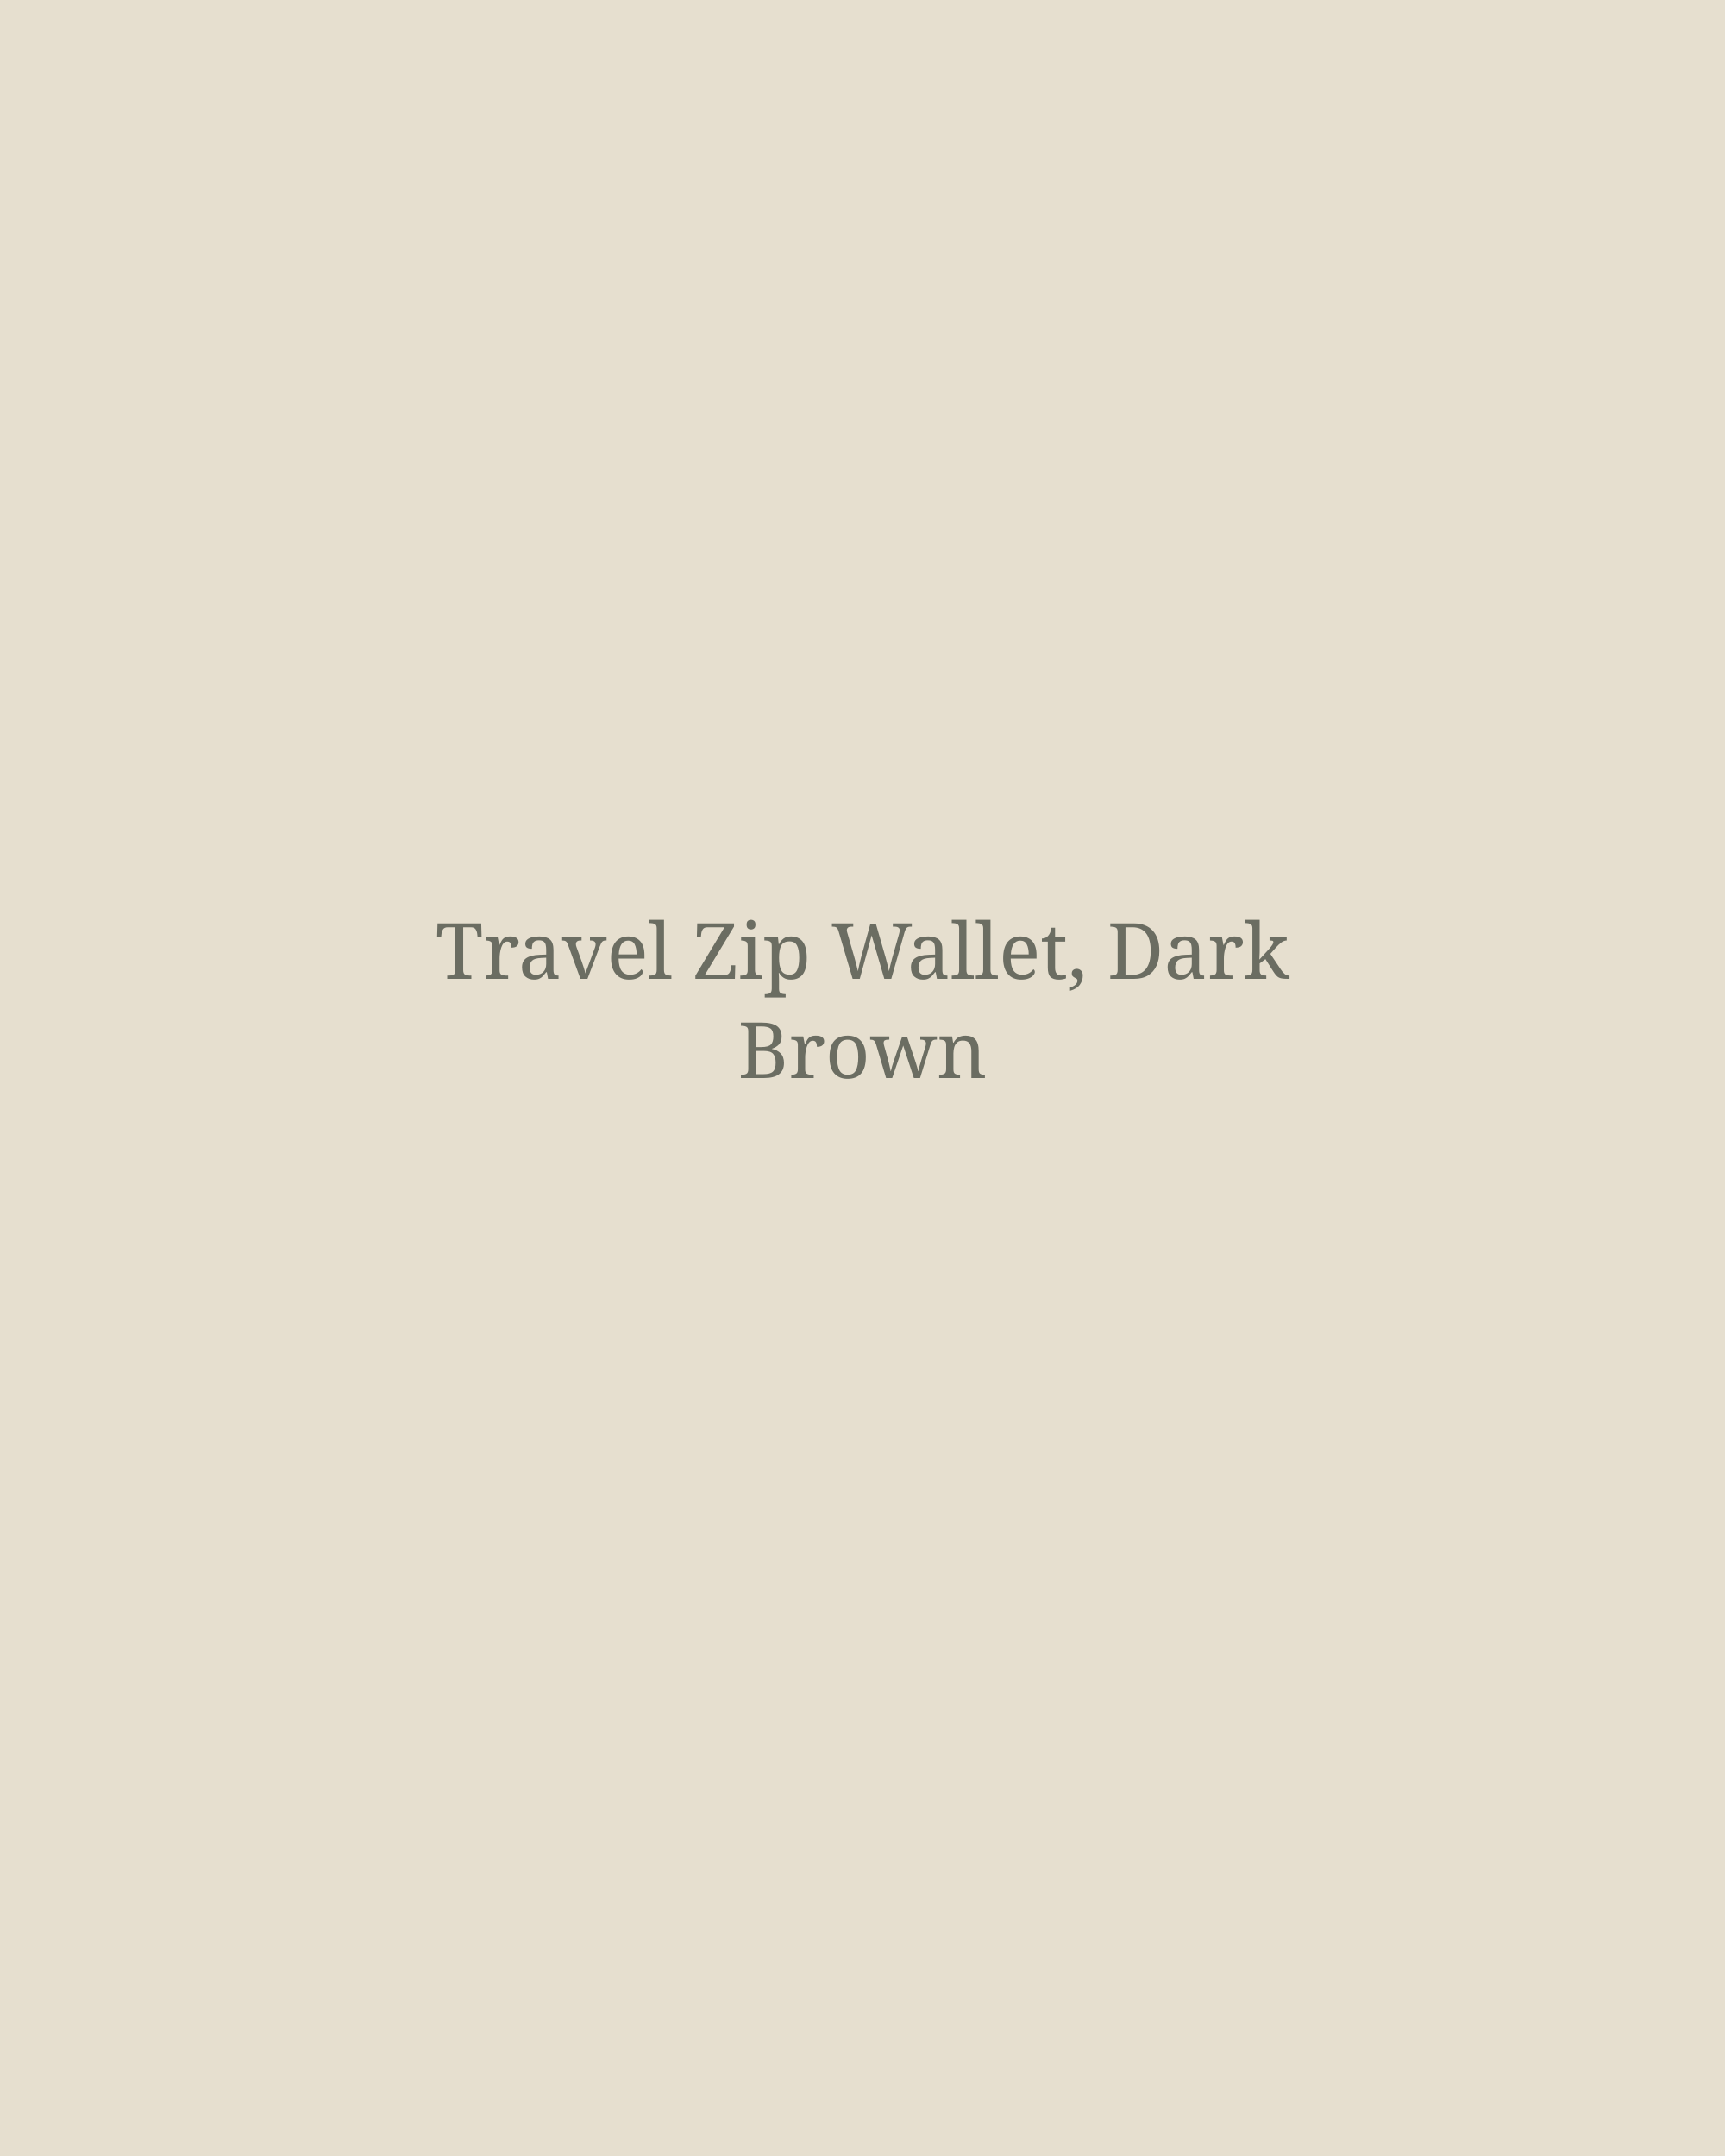
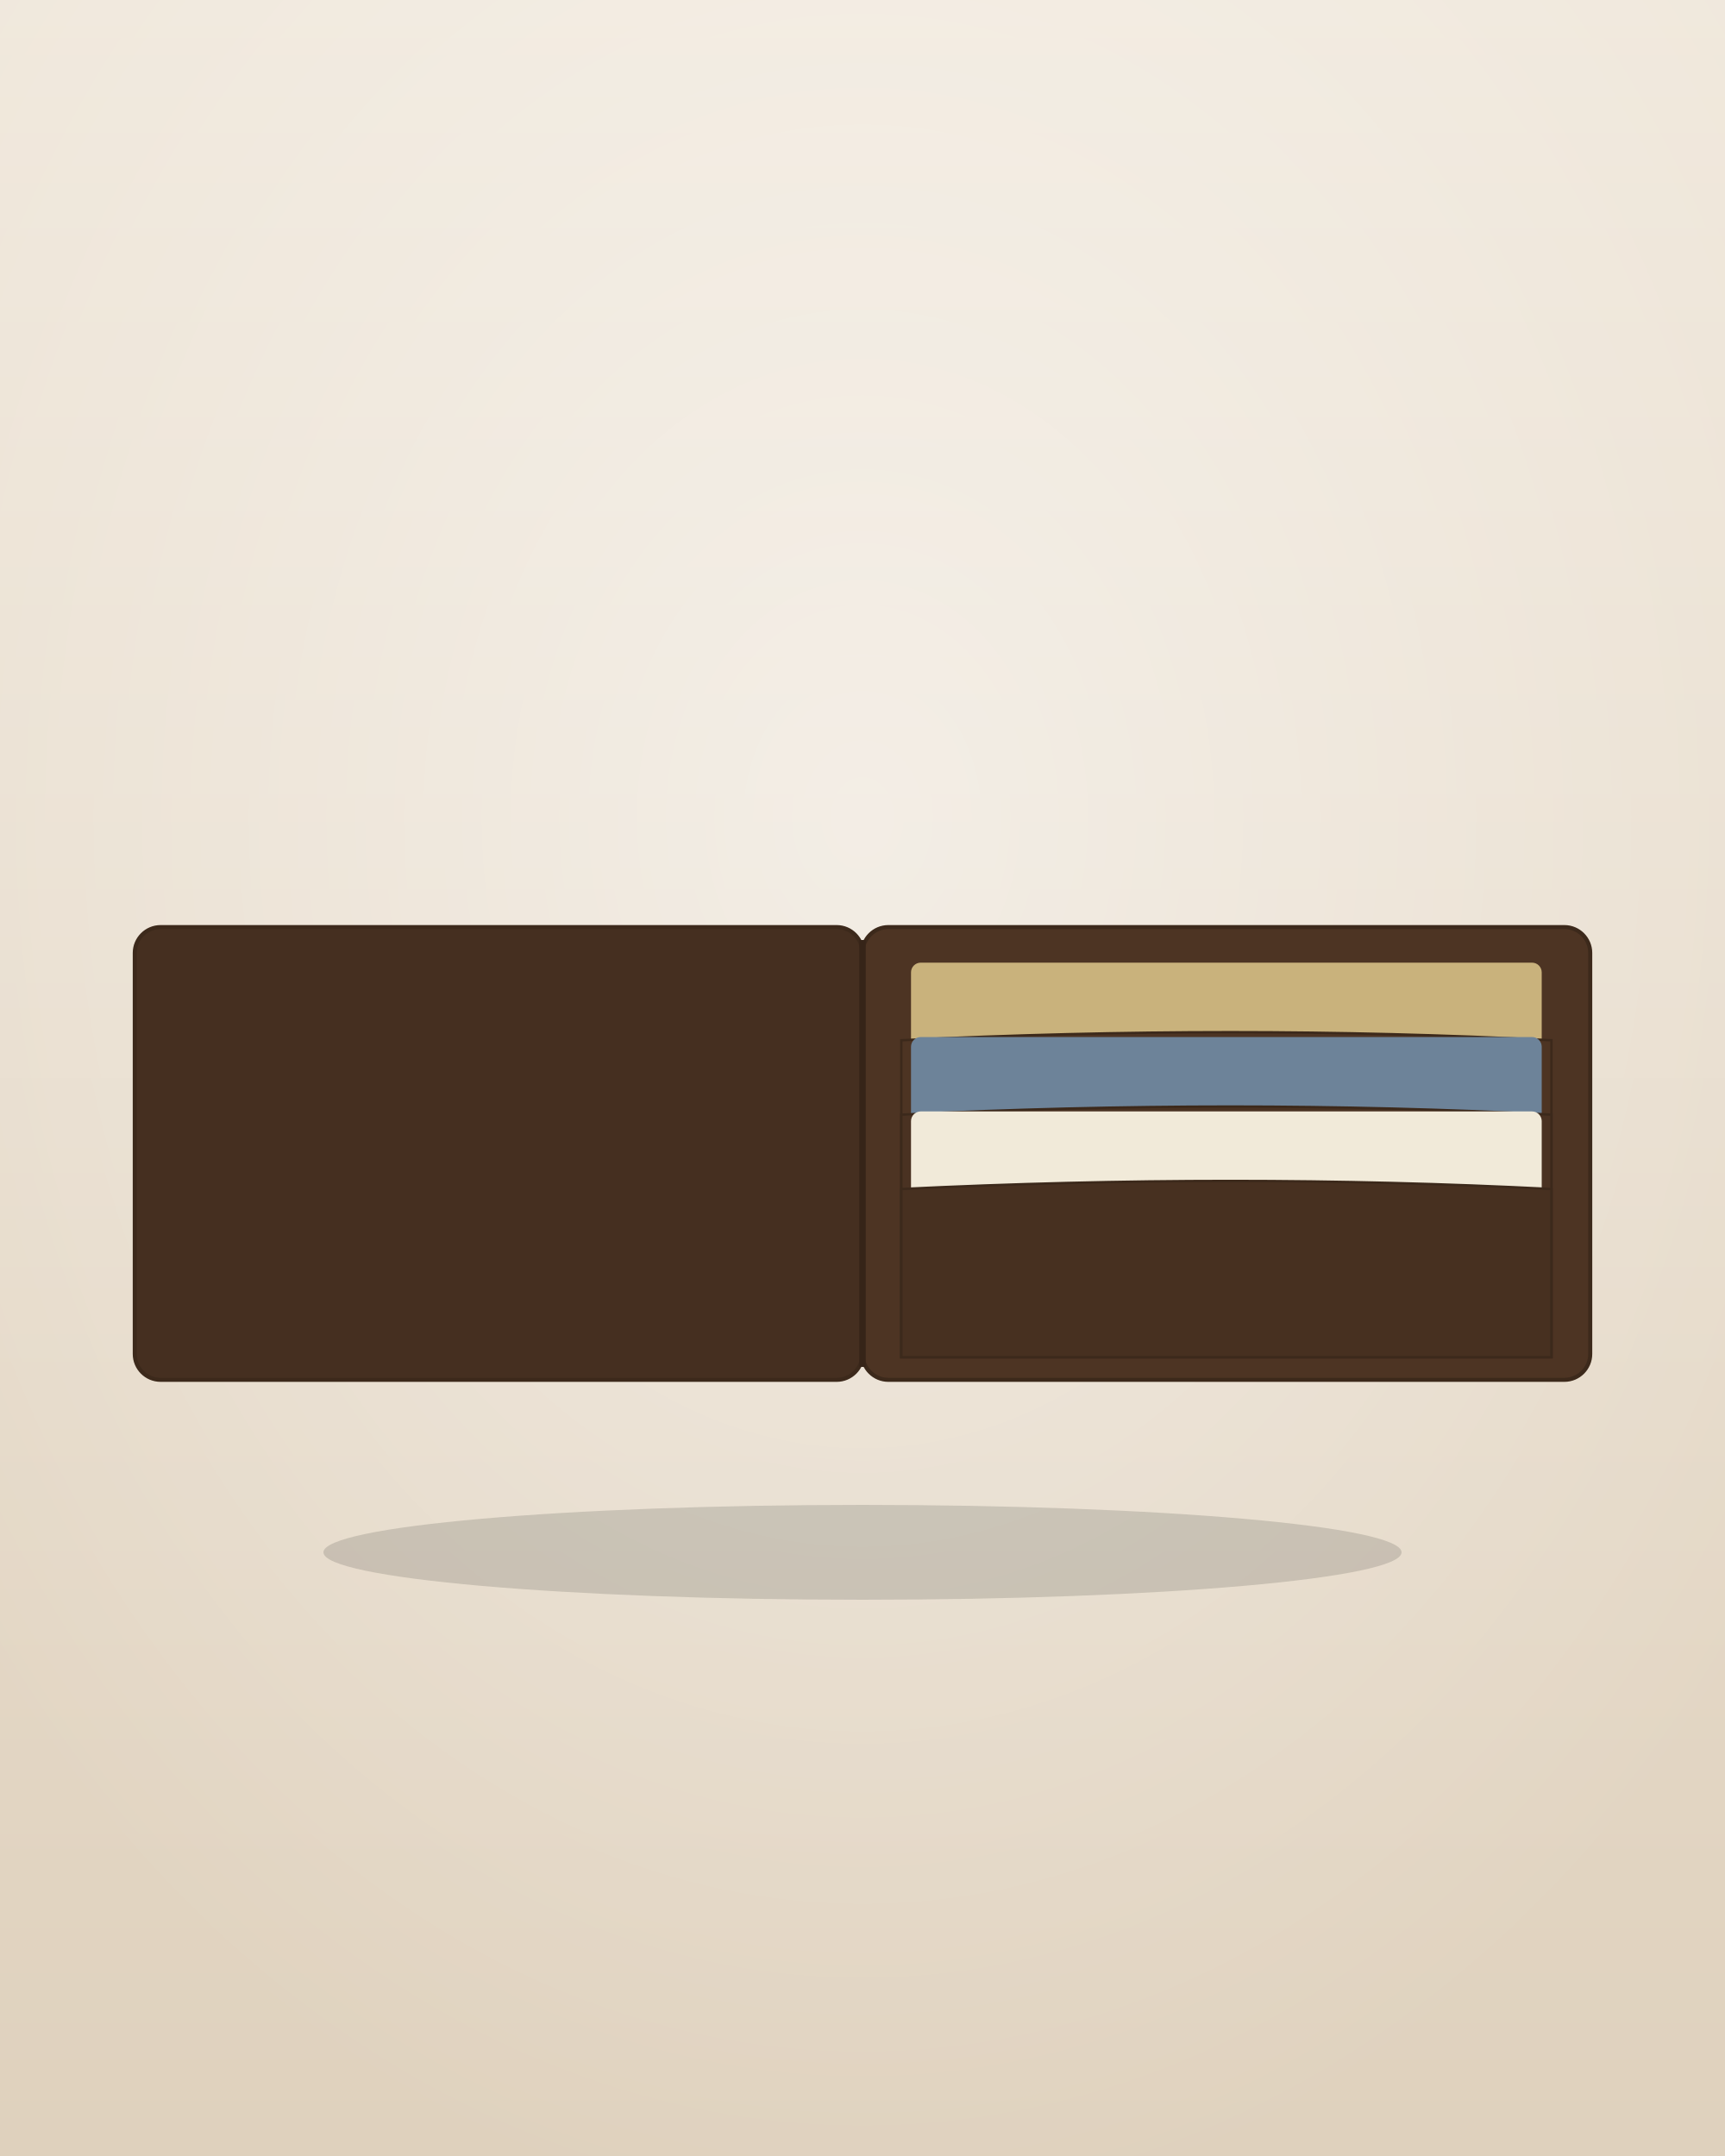
- <svg xmlns="http://www.w3.org/2000/svg" width="800" height="1000" viewBox="0 0 800 1000">
-   <rect width="100%" height="100%" fill="#e6dfcf" />
-   <text x="50%" y="454.0" font-family="Georgia,serif" font-size="36" fill="#6b6d62" text-anchor="middle">Travel Zip Wallet, Dark</text>
-   <text x="50%" y="500.0" font-family="Georgia,serif" font-size="36" fill="#6b6d62" text-anchor="middle">Brown</text>
+ <svg xmlns="http://www.w3.org/2000/svg" viewBox="0 0 800 1000" width="800" height="1000">
+   <defs>
+     <linearGradient id="bg" x1="0" y1="0" x2="0" y2="1">
+       <stop offset="0" stop-color="#f0e8dc" />
+       <stop offset="1" stop-color="#dfd1bd" />
+     </linearGradient>
+     <radialGradient id="bg-glow" cx="0.5" cy="0.38" r="0.65">
+       <stop offset="0" stop-color="#fff" stop-opacity="0.45" />
+       <stop offset="1" stop-color="#fff" stop-opacity="0" />
+     </radialGradient>
+     <linearGradient id="p-sh" x1="0" y1="0" x2="1" y2="0">
+       <stop offset="0" stop-color="#000" stop-opacity="0.10" />
+       <stop offset="0.35" stop-color="#000" stop-opacity="0" />
+       <stop offset="0.75" stop-color="#000" stop-opacity="0" />
+       <stop offset="1" stop-color="#000" stop-opacity="0.14" />
+     </linearGradient>
+   </defs>
+   <rect width="800" height="1000" fill="url(#bg)" />
+   <rect width="800" height="1000" fill="url(#bg-glow)" />
+   <ellipse cx="400" cy="720" rx="250" ry="22.0" fill="#23261f" opacity="0.16" />
+   <g transform="translate(100.0,160.0) scale(0.750)">
+     <rect x="-50" y="360" width="450" height="280" rx="16" fill="#452f20" stroke="#3c291b" stroke-width="2.5" />
+     <rect x="400" y="360" width="450" height="280" rx="16" fill="#4d3423" stroke="#3c291b" stroke-width="2.5" />
+     <rect x="430" y="382" width="390" height="60" rx="6" fill="#c9b27c" />
+     <path d="M424 430 Q630.0 420 826 430 V626 H424Z" fill="#4d3423" stroke="#3c291b" stroke-width="1.5" />
+     <rect x="430" y="428" width="390" height="60" rx="6" fill="#6d8399" />
+     <path d="M424 476 Q630.0 466 826 476 V626 H424Z" fill="#4a3222" stroke="#3c291b" stroke-width="1.5" />
+     <rect x="430" y="474" width="390" height="60" rx="6" fill="#f1ead9" />
+     <path d="M424 522 Q630.0 512 826 522 V626 H424Z" fill="#473020" stroke="#3c291b" stroke-width="1.5" />
+     <path d="M400 368 V632" stroke="#362418" stroke-width="4" />
+   </g>
</svg>
